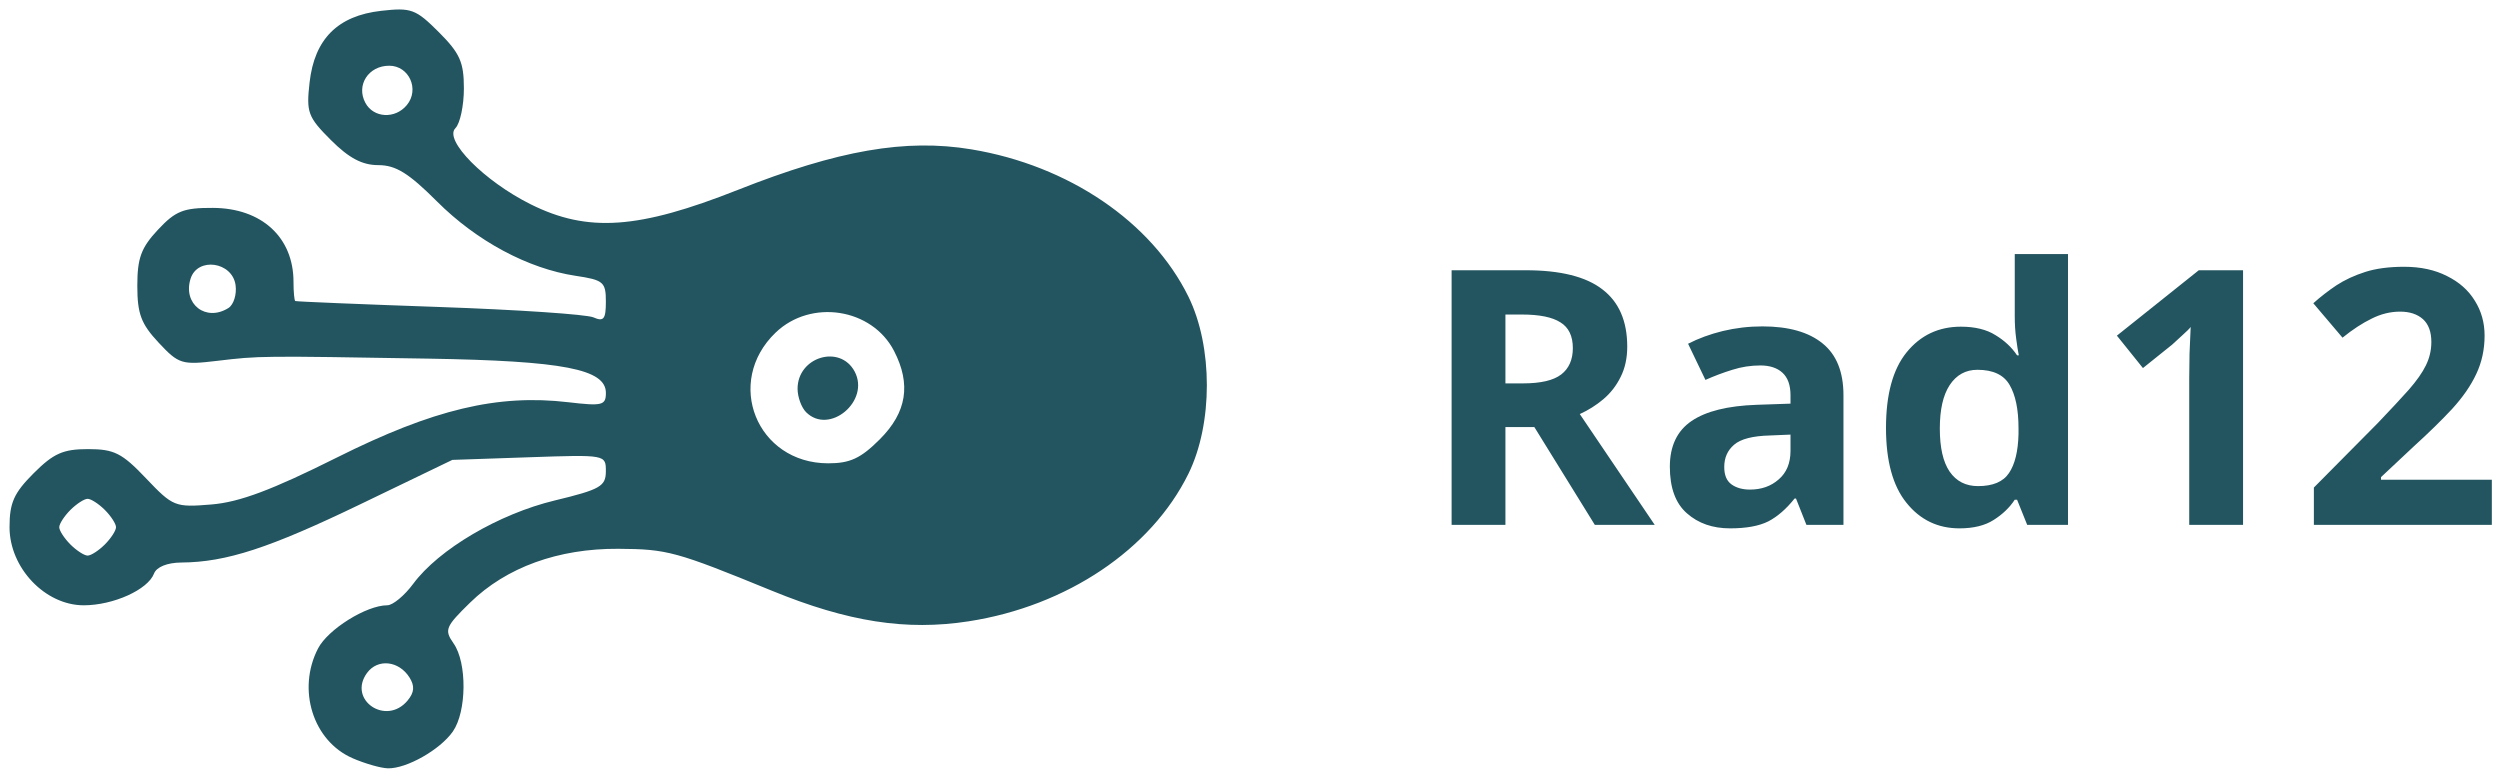
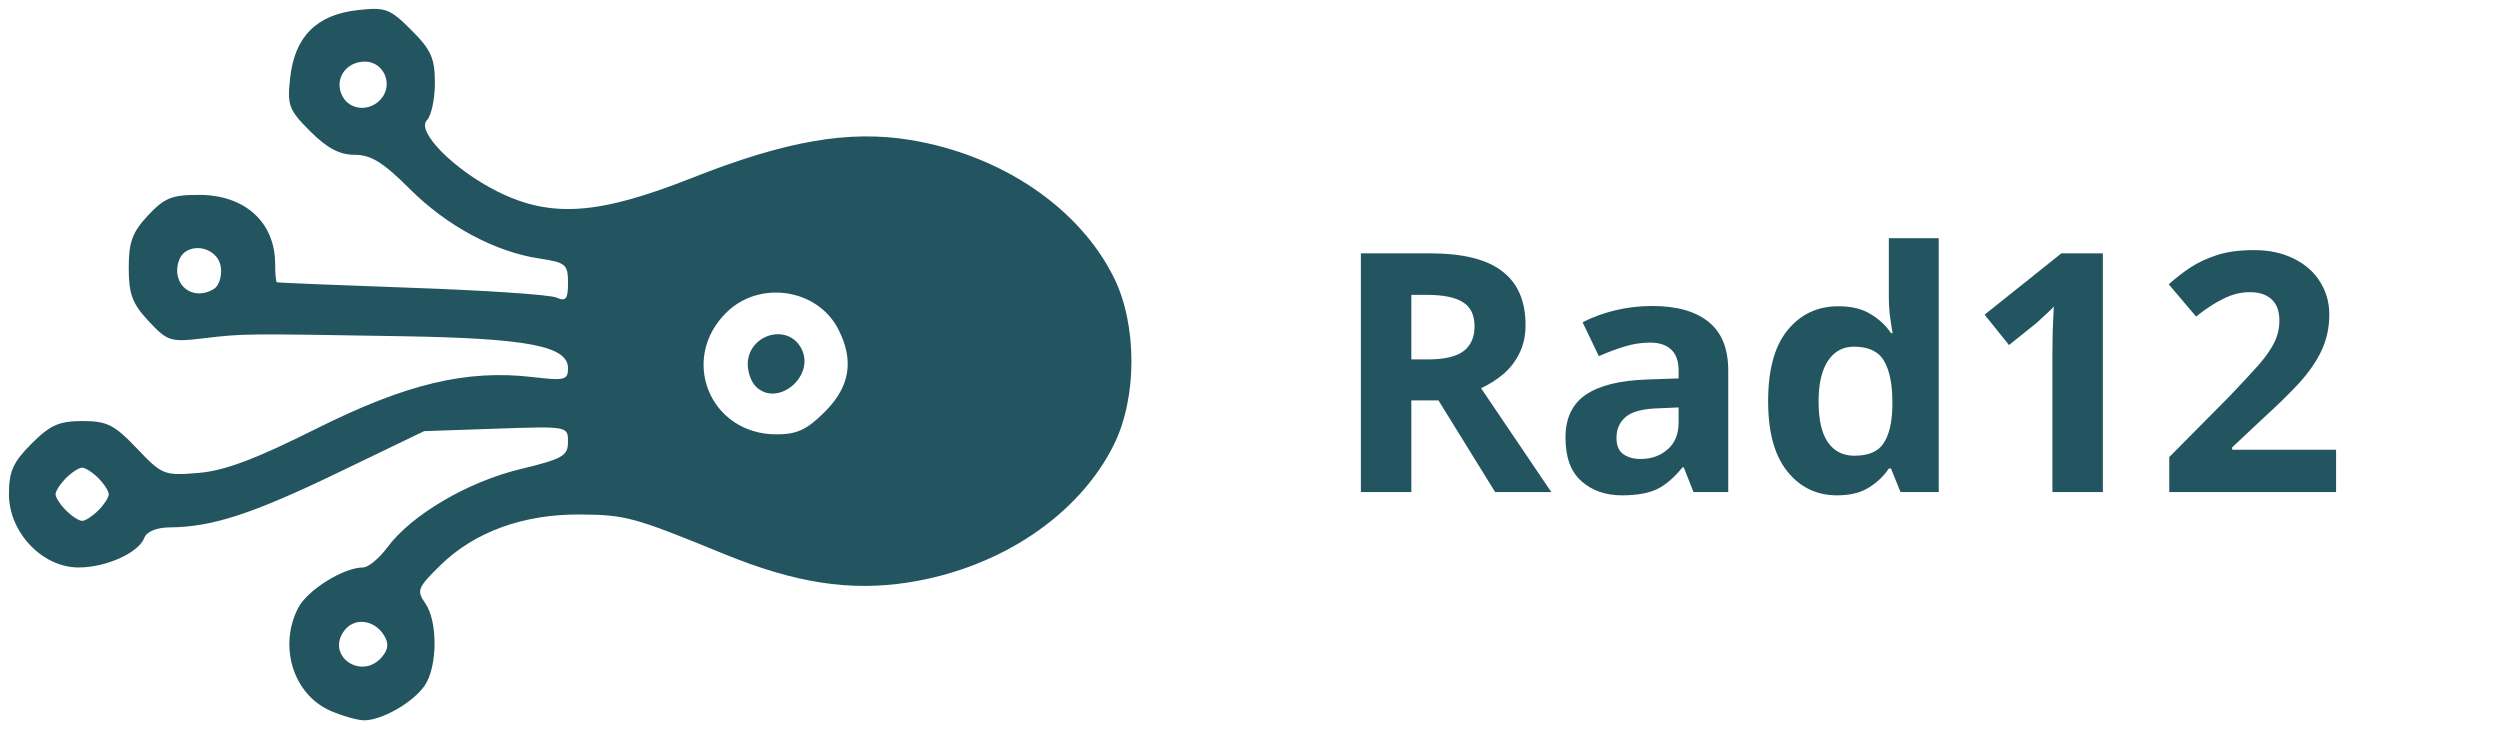
- <svg xmlns="http://www.w3.org/2000/svg" width="135" height="42" viewBox="0 0 135 42" version="1.1" id="svg1370" style="fill:none">
+ <svg xmlns="http://www.w3.org/2000/svg" width="144" height="42" viewBox="0 0 144 42" version="1.1" id="svg1370" style="fill:none">
  <defs id="defs1374" />
  <path style="fill:#225560;fill-opacity:1;stroke-width:0.383" d="m 19.037,40.942 c -2.136,-0.929 -3.01,-3.706 -1.863,-5.924 0.536,-1.037 2.614,-2.333 3.741,-2.333 0.297,0 0.926,-0.521 1.397,-1.157 1.378,-1.864 4.622,-3.774 7.649,-4.504 2.448,-0.59 2.753,-0.764 2.755,-1.569 0.003,-0.904 -0.001,-0.905 -4.143,-0.763 l -4.146,0.142 -4.959,2.391 c -4.923,2.374 -7.251,3.133 -9.668,3.151 -0.771,0.006 -1.345,0.237 -1.484,0.599 -0.334,0.87 -2.199,1.711 -3.795,1.711 -2.086,0 -4.006,-2.022 -4.006,-4.217 0,-1.32 0.235,-1.845 1.303,-2.914 1.074,-1.074 1.591,-1.303 2.935,-1.303 1.412,0 1.833,0.212 3.133,1.579 1.455,1.529 1.565,1.573 3.538,1.41 1.511,-0.125 3.26,-0.781 6.777,-2.539 5.204,-2.602 8.674,-3.43 12.494,-2.981 1.826,0.215 2.023,0.166 2.023,-0.503 0,-1.287 -2.291,-1.73 -9.584,-1.852 -9.089,-0.153 -9.118,-0.153 -11.409,0.12 -1.91,0.228 -2.076,0.176 -3.163,-0.988 -0.943,-1.01 -1.147,-1.554 -1.147,-3.064 0,-1.497 0.205,-2.056 1.112,-3.026 0.952,-1.019 1.38,-1.189 2.971,-1.182 2.631,0.012 4.351,1.59 4.351,3.992 0,0.541 0.043,1.008 0.096,1.038 0.053,0.03 3.546,0.174 7.763,0.321 4.217,0.146 7.969,0.399 8.338,0.561 0.555,0.244 0.671,0.097 0.671,-0.852 0,-1.057 -0.13,-1.167 -1.632,-1.392 C 28.518,14.508 25.738,13.018 23.602,10.882 22.07,9.35 21.371,8.917 20.43,8.917 c -0.87,0 -1.584,-0.378 -2.559,-1.352 -1.246,-1.246 -1.337,-1.49 -1.154,-3.112 0.265,-2.348 1.521,-3.604 3.869,-3.869 1.622,-0.183 1.866,-0.092 3.112,1.154 1.138,1.138 1.352,1.62 1.352,3.039 0,0.928 -0.207,1.894 -0.459,2.146 -0.638,0.638 1.561,2.861 4.066,4.109 3.084,1.537 5.815,1.347 11.186,-0.778 5.426,-2.146 9.061,-2.777 12.611,-2.189 5.249,0.87 9.732,3.912 11.721,7.954 1.327,2.697 1.327,6.867 0,9.564 -2.011,4.087 -6.57,7.148 -11.869,7.968 -3.363,0.52 -6.505,0.033 -10.614,-1.648 -5.205,-2.129 -5.649,-2.25 -8.299,-2.268 -3.243,-0.021 -6.055,0.999 -8.008,2.907 -1.335,1.304 -1.403,1.472 -0.89,2.205 0.733,1.046 0.709,3.683 -0.043,4.757 -0.689,0.983 -2.496,2.007 -3.504,1.985 -0.379,-0.008 -1.239,-0.254 -1.911,-0.546 z m 2.973,-3.113 c 0.365,-0.44 0.393,-0.783 0.102,-1.246 -0.572,-0.908 -1.718,-1.03 -2.293,-0.244 -1.064,1.455 1.035,2.883 2.191,1.49 z M 5.663,29.4 c 0.331,-0.331 0.602,-0.75 0.602,-0.931 0,-0.181 -0.271,-0.6 -0.602,-0.931 -0.331,-0.331 -0.75,-0.602 -0.931,-0.602 -0.181,0 -0.6,0.271 -0.931,0.602 -0.331,0.331 -0.602,0.75 -0.602,0.931 0,0.181 0.271,0.6 0.602,0.931 0.331,0.331 0.75,0.602 0.931,0.602 0.181,0 0.6,-0.271 0.931,-0.602 z M 47.516,23.715 c 1.45,-1.45 1.692,-2.966 0.761,-4.767 -1.193,-2.307 -4.484,-2.817 -6.39,-0.991 -2.788,2.671 -1.022,7.062 2.839,7.062 1.179,0 1.756,-0.269 2.79,-1.303 z m -3.987,-1.457 c -0.253,-0.253 -0.46,-0.822 -0.46,-1.265 0,-1.72 2.288,-2.413 3.081,-0.933 0.851,1.591 -1.367,3.452 -2.621,2.198 z M 12.337,16.631 c 0.282,-0.179 0.455,-0.737 0.383,-1.24 -0.178,-1.259 -2.054,-1.525 -2.428,-0.344 -0.435,1.371 0.832,2.353 2.045,1.584 z M 21.968,5.676 c 0.7,-0.843 0.126,-2.127 -0.95,-2.127 -1.123,0 -1.799,1.05 -1.289,2.003 0.441,0.823 1.605,0.888 2.239,0.124 z" id="path959" />
  <text xml:space="preserve" style="font-style:normal;font-variant:normal;font-weight:normal;font-stretch:normal;font-size:19.251px;line-height:1.25;font-family:Ubuntu;-inkscape-font-specification:Ubuntu;letter-spacing:0px;word-spacing:0px;fill:#225560;fill-opacity:1;stroke:none;stroke-width:1.444" x="76.653" y="28.344" id="text900">
    <tspan id="tspan898" x="76.653" y="28.344" style="font-style:normal;font-variant:normal;font-weight:800;font-stretch:normal;font-family:'Inter UI';-inkscape-font-specification:'Inter UI Ultra-Bold';fill:#225560;fill-opacity:1;stroke-width:1.444">Rad12</tspan>
  </text>
</svg>
